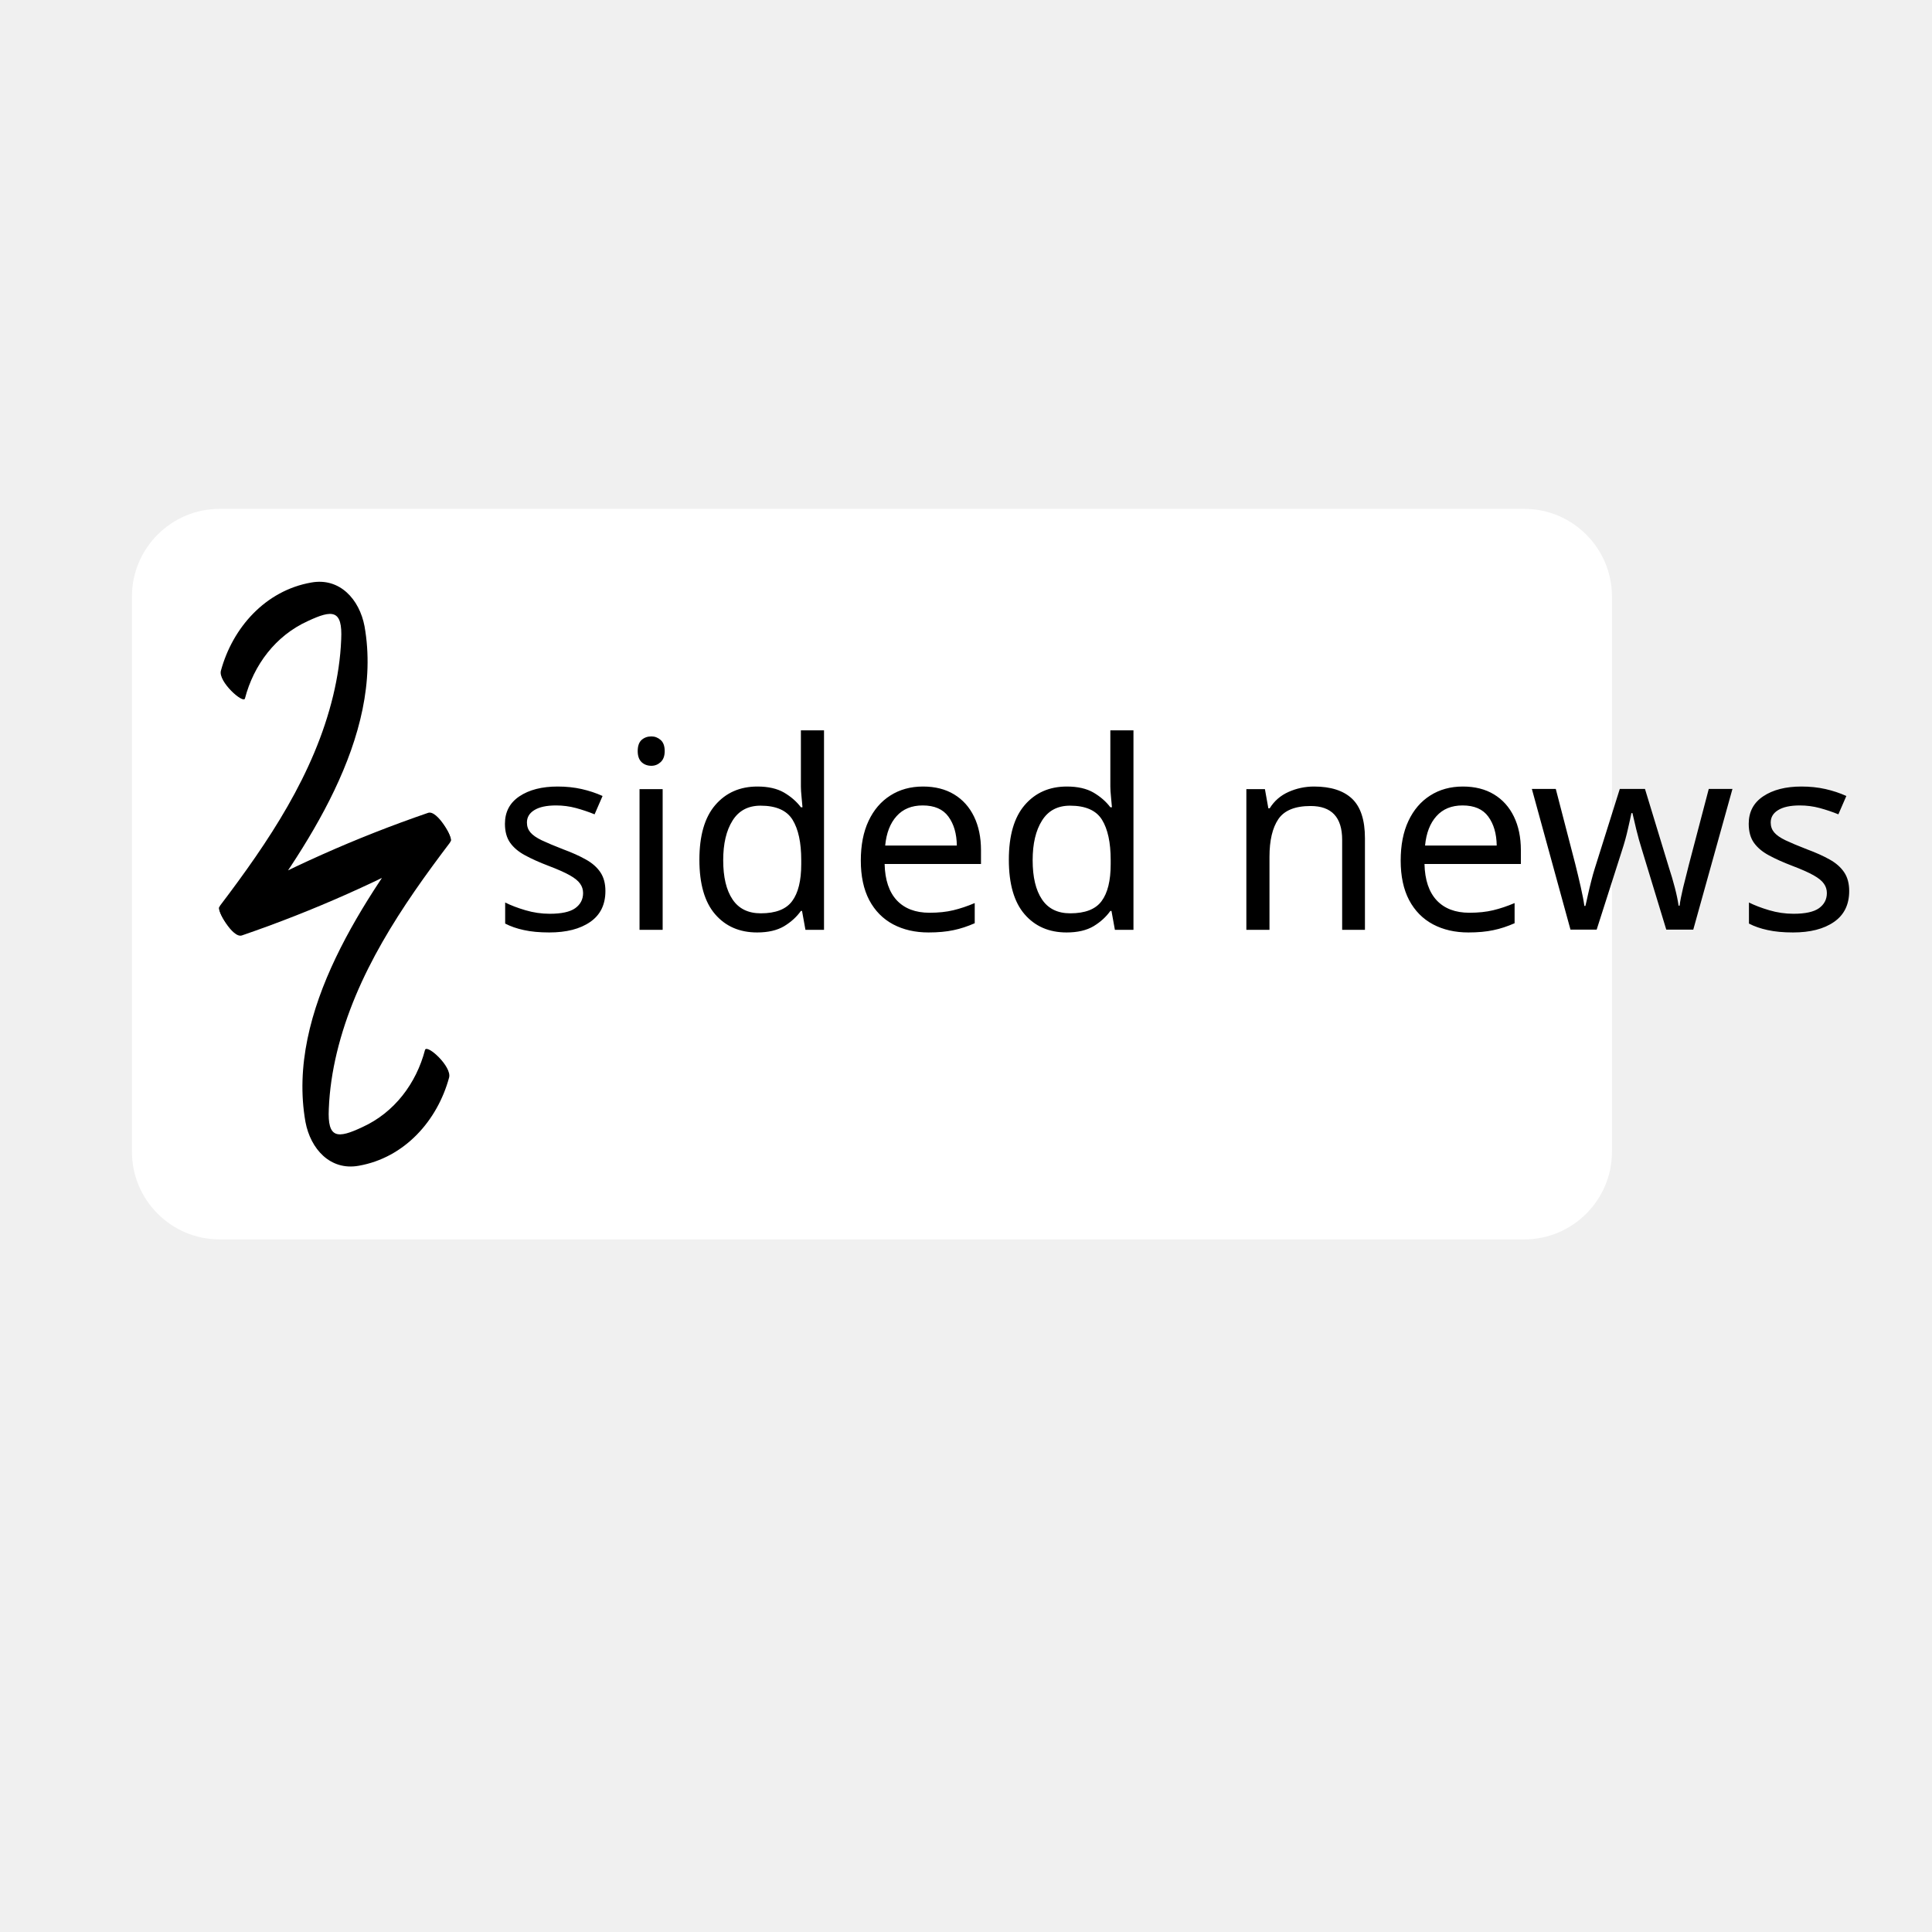
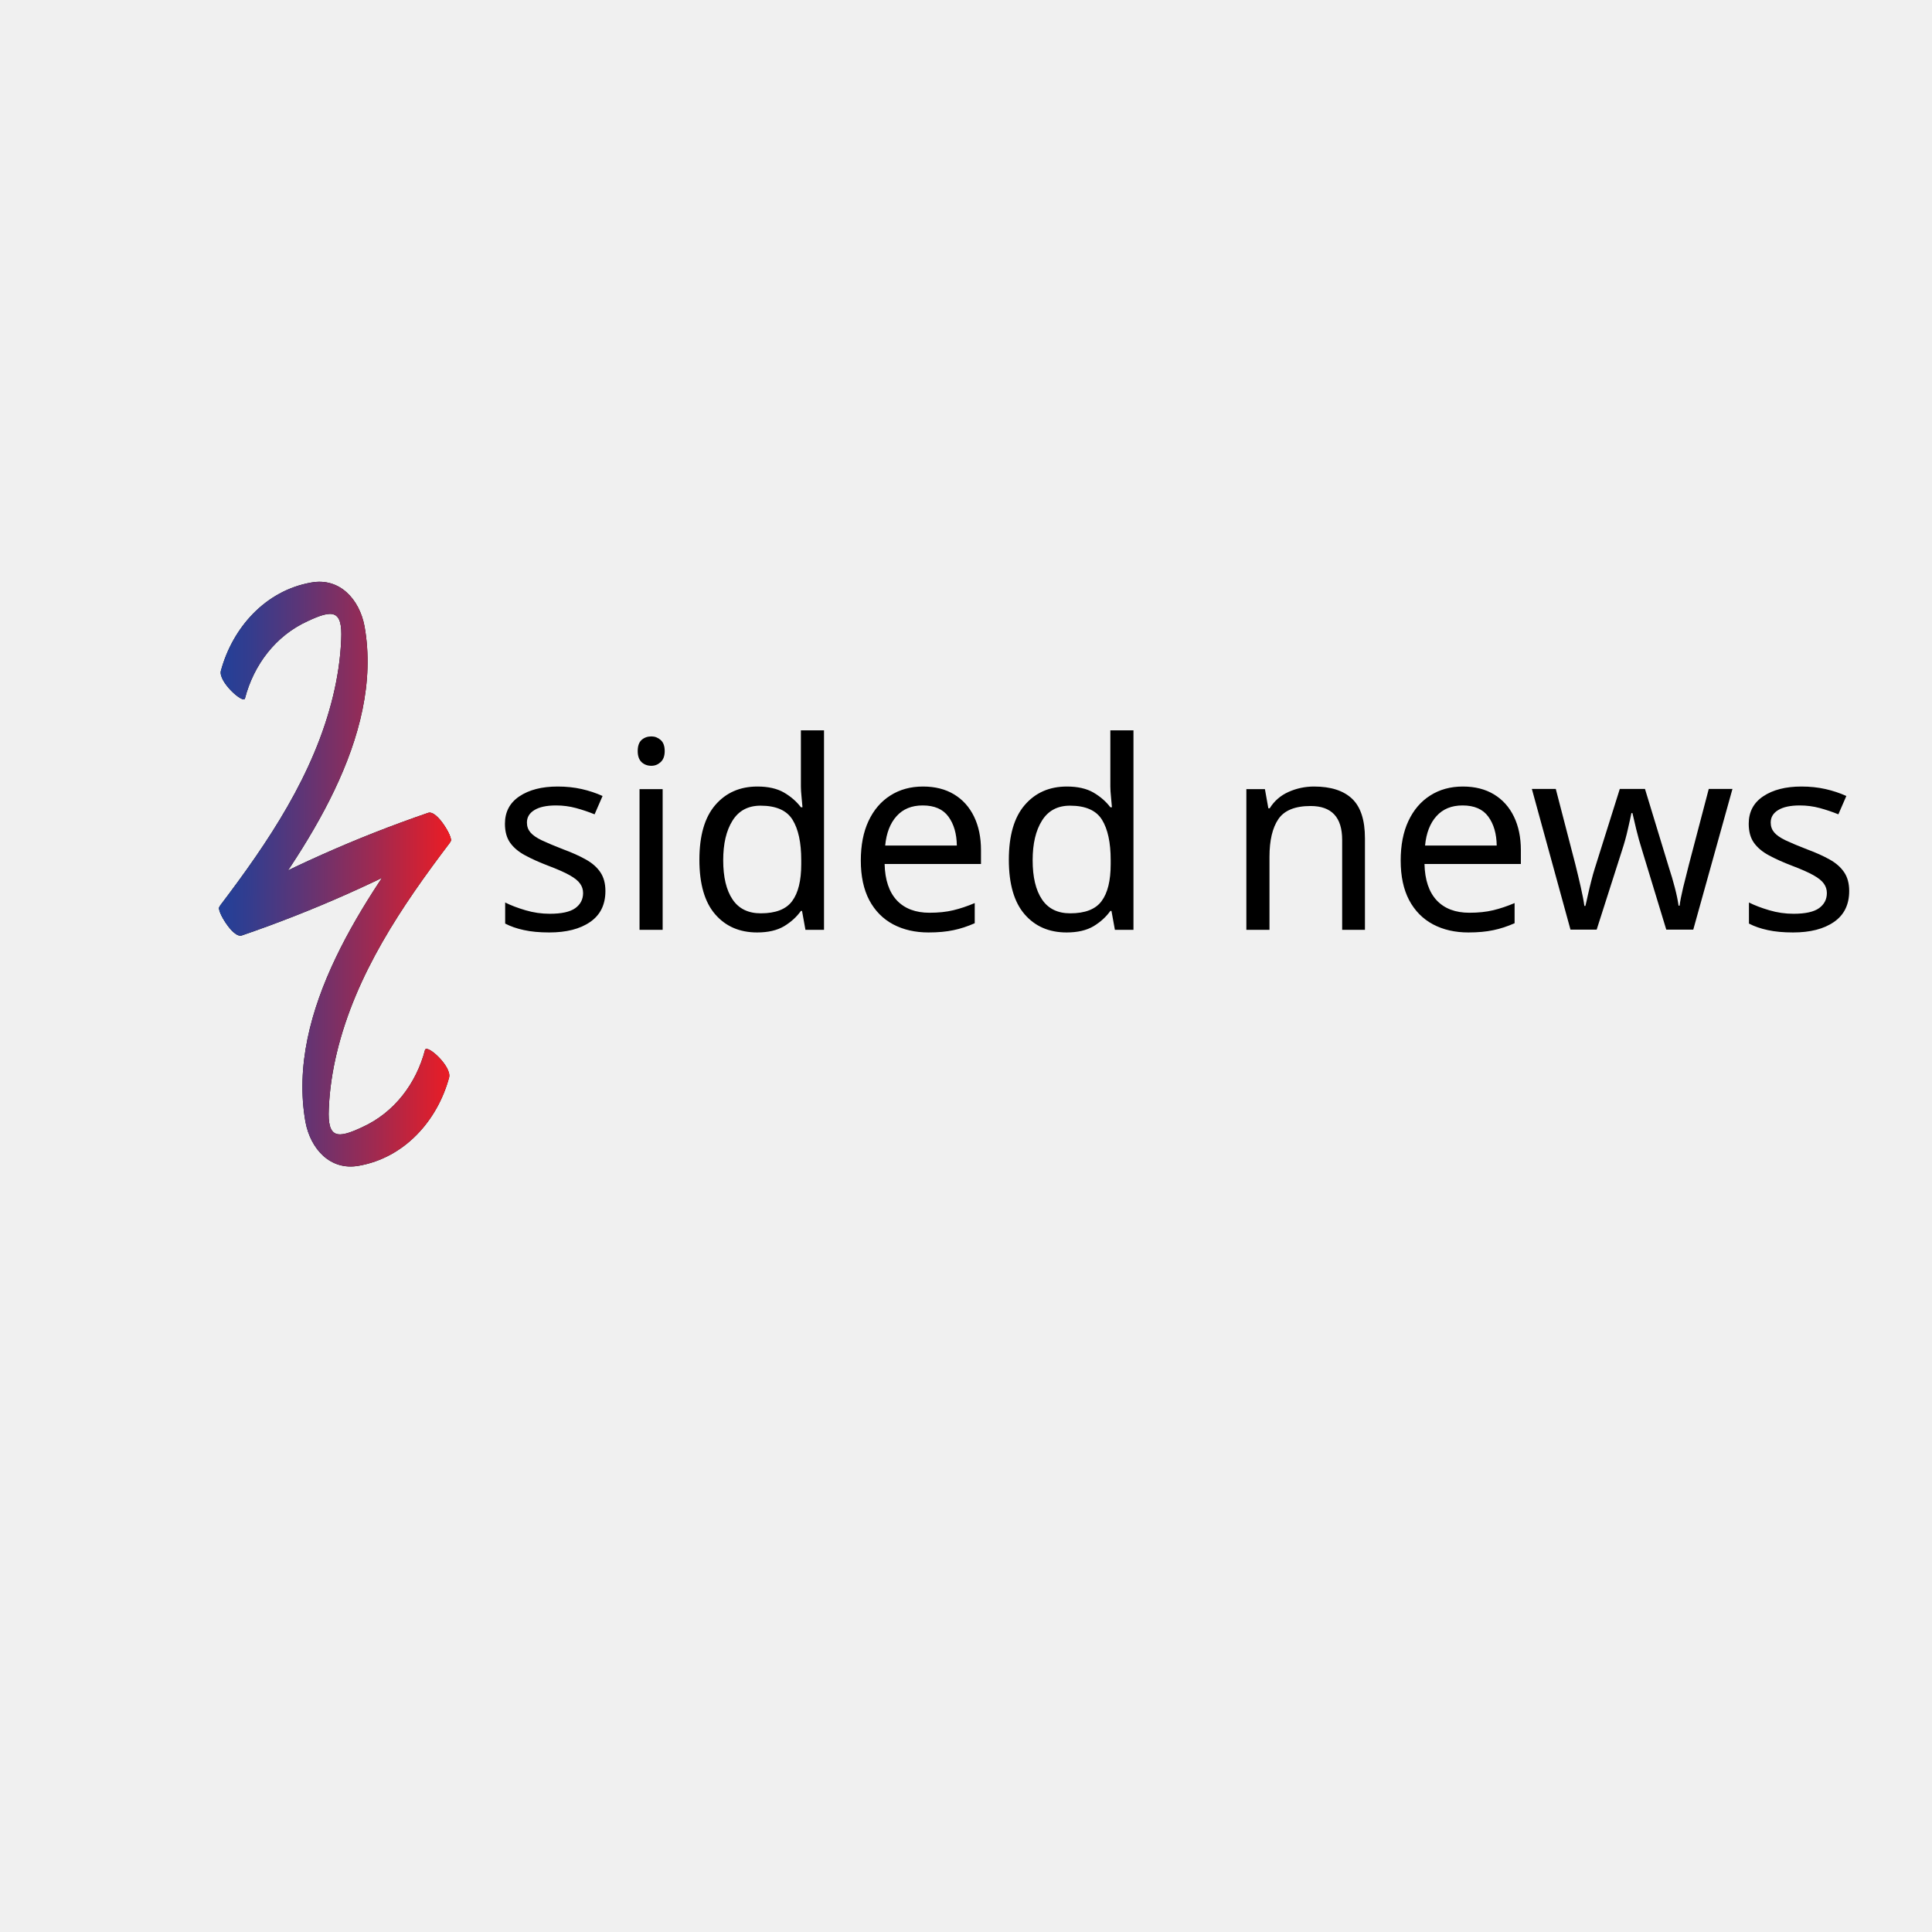
<svg xmlns="http://www.w3.org/2000/svg" version="1.1" x="0px" y="0px" viewBox="0 0 265 265" style="enable-background:new 0 0 265 265;" xml:space="preserve">
  <style type="text/css">
- 	.st0{fill:#FFFFFF;}
- 	.st1{fill:none;}
- 	.st2{font-family:'MonotypeCorsiva';}
- 	.st3{font-size:36px;}
+ 	.st0{display:none;}
+ 	.st1{display:inline;}
+ 	.st2{fill:#FFFFFF;}
+ 	.st3{fill:none;}
+ 	.st4{font-family:'MonotypeCorsiva';}
+ 	.st5{font-size:36px;}
+ 	.st6{fill:url(#SVGID_1_);}
+ 	.st7{fill:url(#SVGID_2_);}
</style>
-   <g id="Layer_2">
-     <path class="st0" d="M209.1,170h-179c-6.6,0-12-5.4-12-12V81.8c0-6.6,5.4-12,12-12h179c6.6,0,12,5.4,12,12V158   C221.1,164.6,215.7,170,209.1,170z" />
+   <g id="Layer_2_1_" class="st0">
+     <g id="Layer_2_2_" class="st1">
+       <path class="st2" d="M217,173.7H38c-6.6,0-12-5.4-12-12V85.5c0-6.6,5.4-12,12-12h179c6.6,0,12,5.4,12,12v76.2    C229,168.3,223.6,173.7,217,173.7z" />
+     </g>
  </g>
  <g id="Layer_1">
-     <rect x="67.4" y="102.8" class="st1" width="174.5" height="34.2" />
-     <text transform="matrix(1 0 0 1 67.4156 127.5394)" class="st2 st3">sided news</text>
-     <rect x="157.1" y="102.8" class="st1" width="84.8" height="34.2" />
-     <g>
+     <g id="Layer_1_1_">
+       <rect x="67.4" y="102.8" class="st3" width="174.5" height="34.2" />
+       <text transform="matrix(1 0 0 1 67.4156 127.5394)" class="st4 st5">sided news</text>
+       <rect x="157.1" y="102.8" class="st3" width="84.8" height="34.2" />
      <g>
        <g>
-           <path d="M33.6,95.8c1.2-4.6,4.2-8.6,8.6-10.6c3.4-1.6,4.8-1.6,4.6,2.5c-0.1,2.6-0.5,5.2-1.1,7.7c-2.6,10.8-8.9,20.1-15.5,28.8      c-0.7,0.9,2.1,4.5,3.1,3.9c9.1-5,18.6-9.3,28.5-12.7c0.5-0.2-1.8-4.4-3.1-3.9c-9.9,3.4-19.3,7.6-28.5,12.7      c1,1.3,2.1,2.6,3.1,3.9c8.5-11.4,19.4-27,16.7-42.2c-0.7-3.7-3.4-6.7-7.3-6C36.4,81,31.9,86.1,30.3,92      C29.9,93.5,33.4,96.6,33.6,95.8L33.6,95.8z" />
+           <g>
+             <path d="M33.6,95.8c1.2-4.6,4.2-8.6,8.6-10.6c3.4-1.6,4.8-1.6,4.6,2.5c-0.1,2.6-0.5,5.2-1.1,7.7c-2.6,10.8-8.9,20.1-15.5,28.8       c-0.7,0.9,2.1,4.5,3.1,3.9c9.1-5,18.6-9.3,28.5-12.7c0.5-0.2-1.8-4.4-3.1-3.9c-9.9,3.4-19.3,7.6-28.5,12.7       c1,1.3,2.1,2.6,3.1,3.9c8.5-11.4,19.4-27,16.7-42.2c-0.7-3.7-3.4-6.7-7.3-6C36.4,81,31.9,86.1,30.3,92       C29.9,93.5,33.4,96.6,33.6,95.8L33.6,95.8z" />
+           </g>
        </g>
-       </g>
-       <g>
        <g>
-           <path d="M58.3,144c-1.2,4.6-4.2,8.6-8.6,10.6c-3.4,1.6-4.8,1.6-4.6-2.5c0.1-2.6,0.5-5.2,1.1-7.7c2.6-10.8,8.9-20.1,15.5-28.8      c0.7-0.9-2.1-4.5-3.1-3.9c-9.1,5-18.6,9.3-28.5,12.7c-0.5,0.2,1.8,4.4,3.1,3.9c9.9-3.4,19.3-7.6,28.5-12.7      c-1-1.3-2.1-2.6-3.1-3.9c-8.5,11.4-19.4,27-16.7,42.2c0.7,3.7,3.4,6.7,7.3,6c6.3-1.1,10.8-6.2,12.4-12.1      C62,146.3,58.6,143.2,58.3,144L58.3,144z" />
+           <g>
+             <path d="M58.3,144c-1.2,4.6-4.2,8.6-8.6,10.6c-3.4,1.6-4.8,1.6-4.6-2.5c0.1-2.6,0.5-5.2,1.1-7.7c2.6-10.8,8.9-20.1,15.5-28.8       c0.7-0.9-2.1-4.5-3.1-3.9c-9.1,5-18.6,9.3-28.5,12.7c-0.5,0.2,1.8,4.4,3.1,3.9c9.9-3.4,19.3-7.6,28.5-12.7       c-1-1.3-2.1-2.6-3.1-3.9c-8.5,11.4-19.4,27-16.7,42.2c0.7,3.7,3.4,6.7,7.3,6c6.3-1.1,10.8-6.2,12.4-12.1       C62,146.3,58.6,143.2,58.3,144L58.3,144z" />
+           </g>
+         </g>
+         <g>
+           <g>
+             <g>
+               <linearGradient id="SVGID_1_" gradientUnits="userSpaceOnUse" x1="30.119" y1="103.983" x2="61.899" y2="103.983">
+                 <stop offset="0" style="stop-color:#224099" />
+                 <stop offset="0.12" style="stop-color:#323D8F" />
+                 <stop offset="0.356" style="stop-color:#5E3576" />
+                 <stop offset="0.681" style="stop-color:#A2294F" />
+                 <stop offset="1" style="stop-color:#EC1C24" />
+               </linearGradient>
+               <path class="st6" d="M33.6,95.8c1.2-4.6,4.2-8.6,8.6-10.6c3.4-1.6,4.8-1.6,4.6,2.5c-0.1,2.6-0.5,5.2-1.1,7.7        c-2.6,10.8-8.9,20.1-15.5,28.8c-0.7,0.9,2.1,4.5,3.1,3.9c9.1-5,18.6-9.3,28.5-12.7c0.5-0.2-1.8-4.4-3.1-3.9        c-9.9,3.4-19.3,7.6-28.5,12.7c1,1.3,2.1,2.6,3.1,3.9c8.5-11.4,19.4-27,16.7-42.2c-0.7-3.7-3.4-6.7-7.3-6        C36.4,81,31.9,86.1,30.3,92C29.9,93.5,33.4,96.6,33.6,95.8L33.6,95.8z" />
+             </g>
+           </g>
+           <g>
+             <g>
+               <linearGradient id="SVGID_2_" gradientUnits="userSpaceOnUse" x1="30.059" y1="135.817" x2="61.84" y2="135.817">
+                 <stop offset="0" style="stop-color:#224099" />
+                 <stop offset="0.12" style="stop-color:#323D8F" />
+                 <stop offset="0.356" style="stop-color:#5E3576" />
+                 <stop offset="0.681" style="stop-color:#A2294F" />
+                 <stop offset="1" style="stop-color:#EC1C24" />
+               </linearGradient>
+               <path class="st7" d="M58.3,144c-1.2,4.6-4.2,8.6-8.6,10.6c-3.4,1.6-4.8,1.6-4.6-2.5c0.1-2.6,0.5-5.2,1.1-7.7        c2.6-10.8,8.9-20.1,15.5-28.8c0.7-0.9-2.1-4.5-3.1-3.9c-9.1,5-18.6,9.3-28.5,12.7c-0.5,0.2,1.8,4.4,3.1,3.9        c9.9-3.4,19.3-7.6,28.5-12.7c-1-1.3-2.1-2.6-3.1-3.9c-8.5,11.4-19.4,27-16.7,42.2c0.7,3.7,3.4,6.7,7.3,6        c6.3-1.1,10.8-6.2,12.4-12.1C62,146.3,58.6,143.2,58.3,144L58.3,144z" />
+             </g>
+           </g>
        </g>
      </g>
    </g>
  </g>
</svg>
